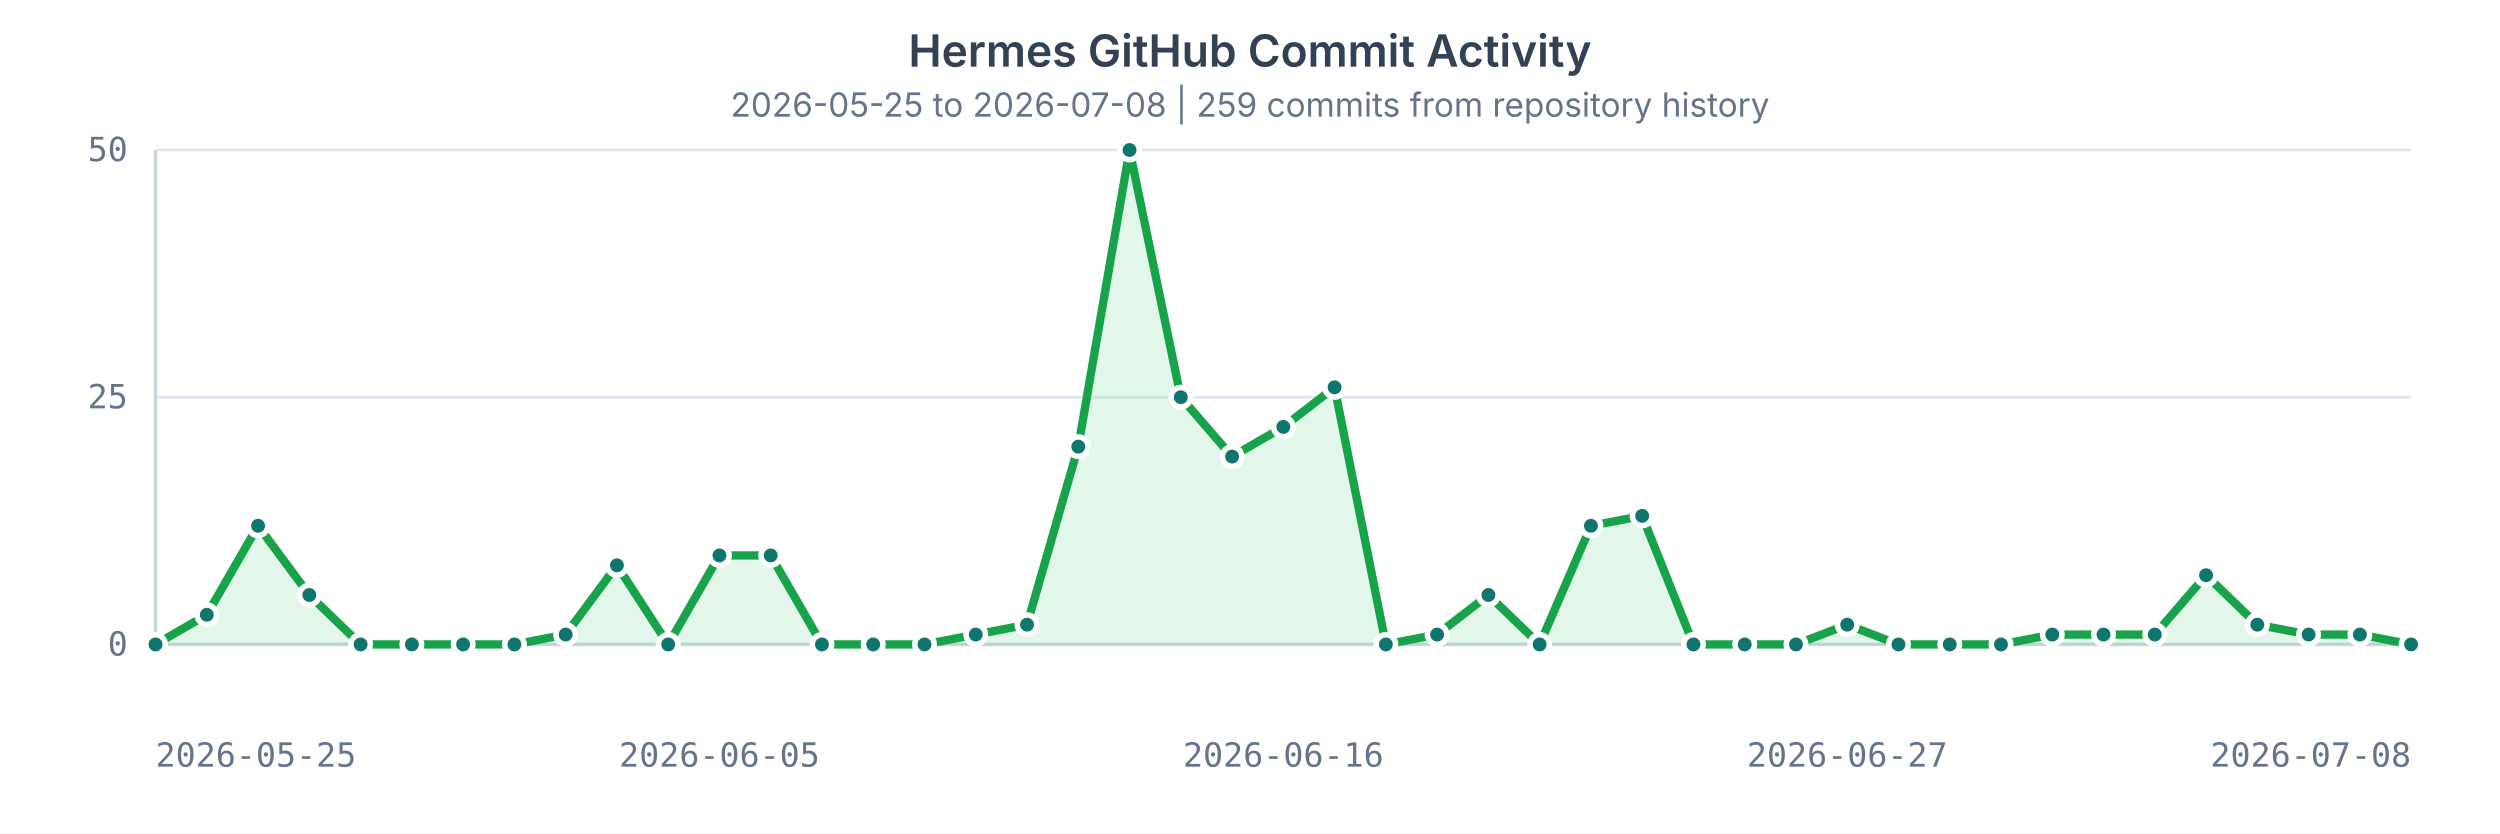
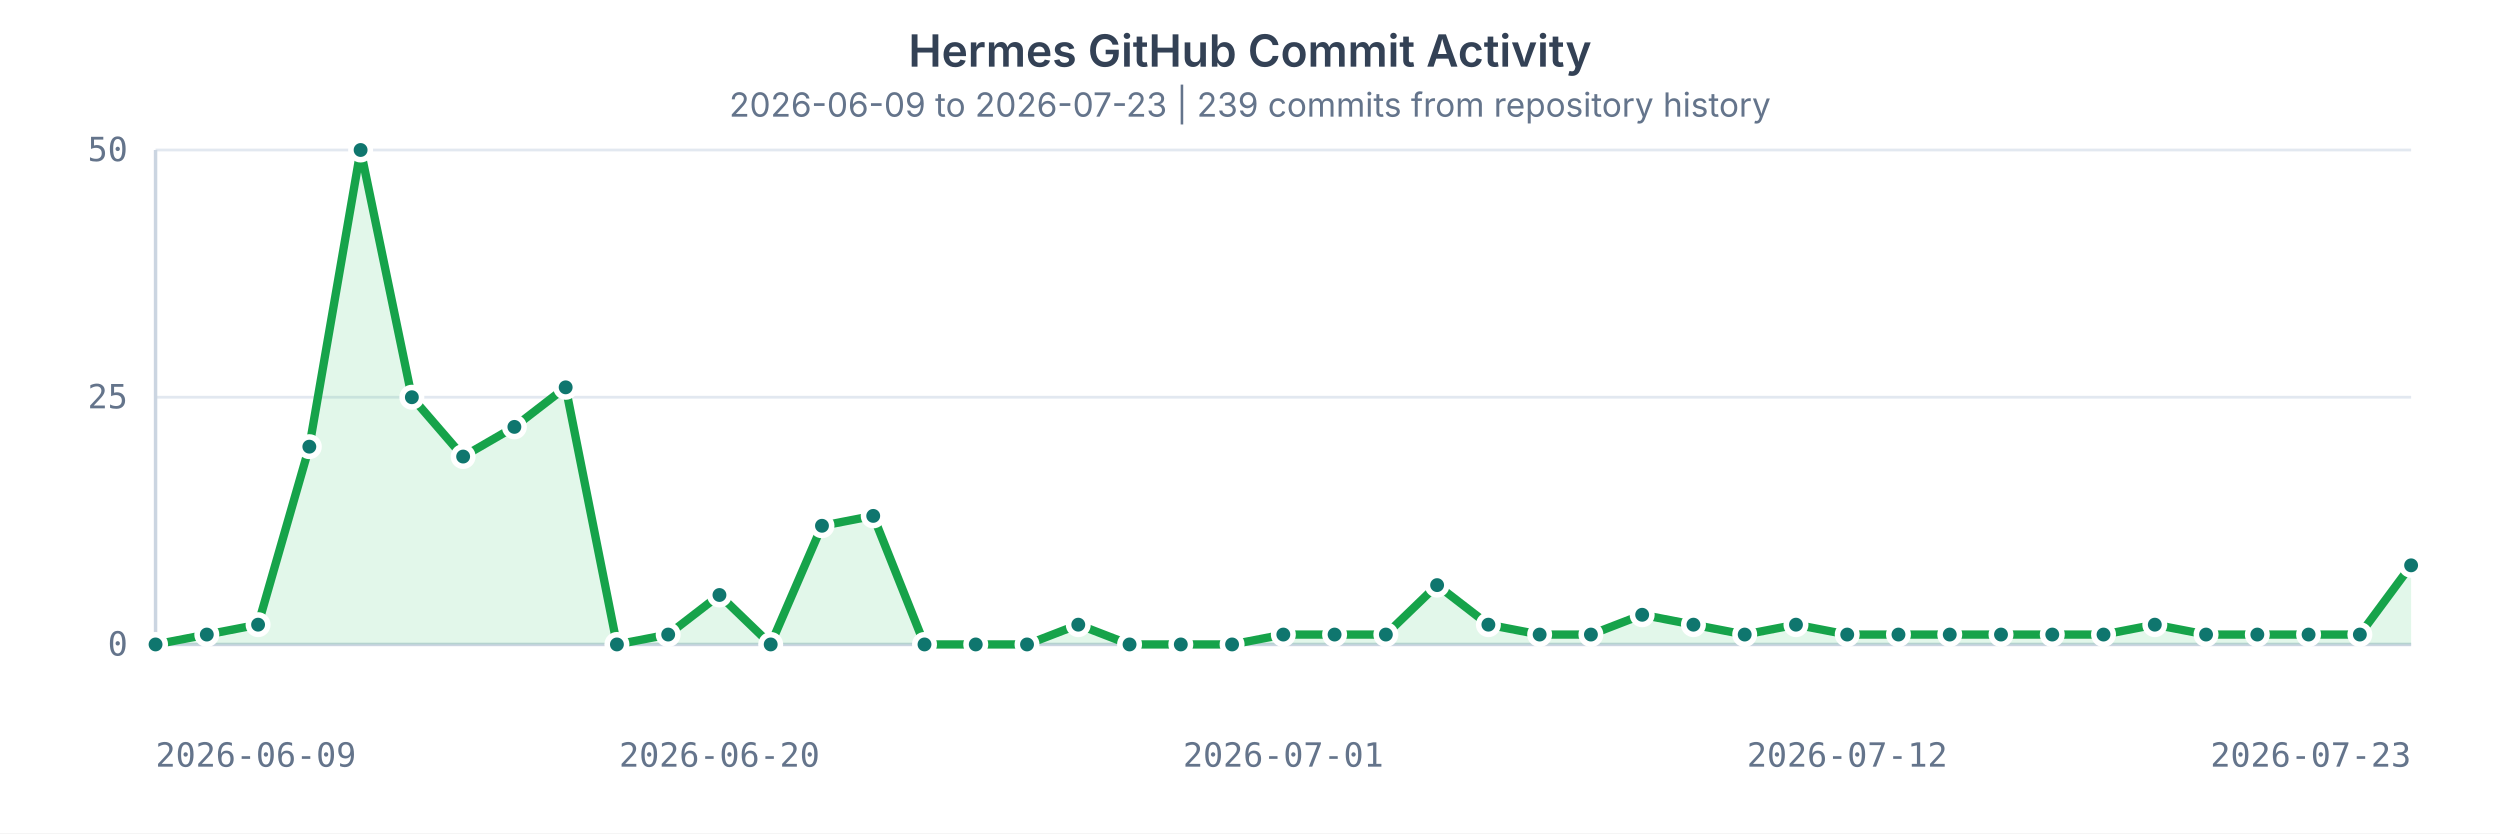
<svg xmlns="http://www.w3.org/2000/svg" width="900" height="300" viewBox="0 0 900 300" role="img" aria-labelledby="title desc">
  <style>
    text { fill: #64748b; font: 12px ui-monospace, SFMono-Regular, Menlo, Consolas, monospace; }
    .title { fill: #334155; font: 600 16px ui-sans-serif, system-ui, -apple-system, BlinkMacSystemFont, "Segoe UI", sans-serif; }
    .subtitle { fill: #64748b; font: 12px ui-sans-serif, system-ui, -apple-system, BlinkMacSystemFont, "Segoe UI", sans-serif; }
    .grid { stroke: #e2e8f0; stroke-width: 1; }
    .axis { stroke: #cbd5e1; stroke-width: 1.25; }
    .area { fill: #22c55e; opacity: 0.13; }
    .line { fill: none; stroke: #16a34a; stroke-width: 3; stroke-linecap: round; stroke-linejoin: round; }
    circle { fill: #0f766e; stroke: #ffffff; stroke-width: 2; }
  </style>
  <rect width="100%" height="100%" fill="#ffffff" />
  <text x="450" y="24" text-anchor="middle" class="title">Hermes GitHub Commit Activity</text>
-   <text x="450" y="42" text-anchor="middle" class="subtitle">2026-05-25 to 2026-07-08 | 259 commits from repository history</text>
+   <text x="450" y="42" text-anchor="middle" class="subtitle">2026-06-09 to 2026-07-23 | 239 commits from repository history</text>
  <g>
    <line x1="56" x2="868" y1="232.00" y2="232.00" class="grid" />
    <text x="46" y="236.00" text-anchor="end">0</text>
    <line x1="56" x2="868" y1="143.00" y2="143.00" class="grid" />
    <text x="46" y="147.00" text-anchor="end">25</text>
    <line x1="56" x2="868" y1="54.00" y2="54.00" class="grid" />
    <text x="46" y="58.00" text-anchor="end">50</text>
    <line x1="56" x2="56" y1="54" y2="232" class="axis" />
    <line x1="56" x2="868" y1="232" y2="232" class="axis" />
-     <path d="M 56.00 232.00 L 74.45 221.32 L 92.91 189.28 L 111.36 214.20 L 129.82 232.00 L 148.27 232.00 L 166.73 232.00 L 185.18 232.00 L 203.64 228.44 L 222.09 203.52 L 240.55 232.00 L 259.00 199.96 L 277.45 199.96 L 295.91 232.00 L 314.36 232.00 L 332.82 232.00 L 351.27 228.44 L 369.73 224.88 L 388.18 160.80 L 406.64 54.00 L 425.09 143.00 L 443.55 164.36 L 462.00 153.68 L 480.45 139.44 L 498.91 232.00 L 517.36 228.44 L 535.82 214.20 L 554.27 232.00 L 572.73 189.28 L 591.18 185.72 L 609.64 232.00 L 628.09 232.00 L 646.55 232.00 L 665.00 224.88 L 683.45 232.00 L 701.91 232.00 L 720.36 232.00 L 738.82 228.44 L 757.27 228.44 L 775.73 228.44 L 794.18 207.08 L 812.64 224.88 L 831.09 228.44 L 849.55 228.44 L 868.00 232.00 L 868 232 L 56 232 Z" class="area" />
-     <path d="M 56.00 232.00 L 74.45 221.32 L 92.91 189.28 L 111.36 214.20 L 129.82 232.00 L 148.27 232.00 L 166.73 232.00 L 185.18 232.00 L 203.64 228.44 L 222.09 203.52 L 240.55 232.00 L 259.00 199.96 L 277.45 199.96 L 295.91 232.00 L 314.36 232.00 L 332.82 232.00 L 351.27 228.44 L 369.73 224.88 L 388.18 160.80 L 406.64 54.00 L 425.09 143.00 L 443.55 164.36 L 462.00 153.68 L 480.45 139.44 L 498.91 232.00 L 517.36 228.44 L 535.82 214.20 L 554.27 232.00 L 572.73 189.28 L 591.18 185.72 L 609.64 232.00 L 628.09 232.00 L 646.55 232.00 L 665.00 224.88 L 683.45 232.00 L 701.91 232.00 L 720.36 232.00 L 738.82 228.44 L 757.27 228.44 L 775.73 228.44 L 794.18 207.08 L 812.64 224.88 L 831.09 228.44 L 849.55 228.44 L 868.00 232.00" class="line" />
+     <path d="M 56.00 232.00 L 74.45 228.44 L 92.91 224.88 L 111.36 160.80 L 129.82 54.00 L 148.27 143.00 L 166.73 164.36 L 185.18 153.68 L 203.64 139.44 L 222.09 232.00 L 240.55 228.44 L 259.00 214.20 L 277.45 232.00 L 295.91 189.28 L 314.36 185.72 L 332.82 232.00 L 351.27 232.00 L 369.73 232.00 L 388.18 224.88 L 406.64 232.00 L 425.09 232.00 L 443.55 232.00 L 462.00 228.44 L 480.45 228.44 L 498.91 228.44 L 517.36 210.64 L 535.82 224.88 L 554.27 228.44 L 572.73 228.44 L 591.18 221.32 L 609.64 224.88 L 628.09 228.44 L 646.55 224.88 L 665.00 228.44 L 683.45 228.44 L 701.91 228.44 L 720.36 228.44 L 738.82 228.44 L 757.27 228.44 L 775.73 224.88 L 794.18 228.44 L 812.64 228.44 L 831.09 228.44 L 849.55 228.44 L 868.00 203.52 L 868 232 L 56 232 Z" class="area" />
+     <path d="M 56.00 232.00 L 74.45 228.44 L 92.91 224.88 L 111.36 160.80 L 129.82 54.00 L 148.27 143.00 L 166.73 164.36 L 185.18 153.68 L 203.64 139.44 L 222.09 232.00 L 240.55 228.44 L 259.00 214.20 L 277.45 232.00 L 295.91 189.28 L 314.36 185.72 L 332.82 232.00 L 351.27 232.00 L 369.73 232.00 L 388.18 224.88 L 406.64 232.00 L 425.09 232.00 L 443.55 232.00 L 462.00 228.44 L 480.45 228.44 L 498.91 228.44 L 517.36 210.64 L 535.82 224.88 L 554.27 228.44 L 572.73 228.44 L 591.18 221.32 L 609.64 224.88 L 628.09 228.44 L 646.55 224.88 L 665.00 228.44 L 683.45 228.44 L 701.91 228.44 L 720.36 228.44 L 738.82 228.44 L 757.27 228.44 L 775.73 224.88 L 794.18 228.44 L 812.64 228.44 L 831.09 228.44 L 849.55 228.44 L 868.00 203.52" class="line" />
    <circle cx="56.00" cy="232.00" r="3.5" />
-     <circle cx="74.45" cy="221.32" r="3.5" />
-     <circle cx="92.91" cy="189.28" r="3.5" />
-     <circle cx="111.36" cy="214.20" r="3.5" />
-     <circle cx="129.82" cy="232.00" r="3.5" />
-     <circle cx="148.27" cy="232.00" r="3.5" />
-     <circle cx="166.73" cy="232.00" r="3.5" />
-     <circle cx="185.18" cy="232.00" r="3.5" />
-     <circle cx="203.64" cy="228.44" r="3.5" />
-     <circle cx="222.09" cy="203.52" r="3.5" />
-     <circle cx="240.55" cy="232.00" r="3.5" />
-     <circle cx="259.00" cy="199.96" r="3.5" />
-     <circle cx="277.45" cy="199.96" r="3.5" />
-     <circle cx="295.91" cy="232.00" r="3.5" />
-     <circle cx="314.36" cy="232.00" r="3.5" />
+     <circle cx="74.45" cy="228.44" r="3.5" />
+     <circle cx="92.91" cy="224.88" r="3.5" />
+     <circle cx="111.36" cy="160.80" r="3.5" />
+     <circle cx="129.82" cy="54.00" r="3.5" />
+     <circle cx="148.27" cy="143.00" r="3.5" />
+     <circle cx="166.73" cy="164.36" r="3.5" />
+     <circle cx="185.18" cy="153.68" r="3.5" />
+     <circle cx="203.64" cy="139.44" r="3.5" />
+     <circle cx="222.09" cy="232.00" r="3.5" />
+     <circle cx="240.55" cy="228.44" r="3.5" />
+     <circle cx="259.00" cy="214.20" r="3.5" />
+     <circle cx="277.45" cy="232.00" r="3.5" />
+     <circle cx="295.91" cy="189.28" r="3.5" />
+     <circle cx="314.36" cy="185.72" r="3.5" />
    <circle cx="332.82" cy="232.00" r="3.5" />
-     <circle cx="351.27" cy="228.44" r="3.5" />
-     <circle cx="369.73" cy="224.88" r="3.5" />
-     <circle cx="388.18" cy="160.80" r="3.5" />
-     <circle cx="406.64" cy="54.00" r="3.5" />
-     <circle cx="425.09" cy="143.00" r="3.5" />
-     <circle cx="443.55" cy="164.36" r="3.5" />
-     <circle cx="462.00" cy="153.68" r="3.5" />
-     <circle cx="480.45" cy="139.44" r="3.5" />
-     <circle cx="498.91" cy="232.00" r="3.5" />
-     <circle cx="517.36" cy="228.44" r="3.5" />
-     <circle cx="535.82" cy="214.20" r="3.5" />
-     <circle cx="554.27" cy="232.00" r="3.5" />
-     <circle cx="572.73" cy="189.28" r="3.5" />
-     <circle cx="591.18" cy="185.72" r="3.5" />
-     <circle cx="609.64" cy="232.00" r="3.5" />
-     <circle cx="628.09" cy="232.00" r="3.5" />
-     <circle cx="646.55" cy="232.00" r="3.5" />
-     <circle cx="665.00" cy="224.88" r="3.5" />
-     <circle cx="683.45" cy="232.00" r="3.5" />
-     <circle cx="701.91" cy="232.00" r="3.5" />
-     <circle cx="720.36" cy="232.00" r="3.5" />
+     <circle cx="351.27" cy="232.00" r="3.5" />
+     <circle cx="369.73" cy="232.00" r="3.5" />
+     <circle cx="388.18" cy="224.88" r="3.5" />
+     <circle cx="406.64" cy="232.00" r="3.5" />
+     <circle cx="425.09" cy="232.00" r="3.5" />
+     <circle cx="443.55" cy="232.00" r="3.5" />
+     <circle cx="462.00" cy="228.44" r="3.5" />
+     <circle cx="480.45" cy="228.44" r="3.5" />
+     <circle cx="498.91" cy="228.44" r="3.5" />
+     <circle cx="517.36" cy="210.64" r="3.5" />
+     <circle cx="535.82" cy="224.88" r="3.5" />
+     <circle cx="554.27" cy="228.44" r="3.5" />
+     <circle cx="572.73" cy="228.44" r="3.5" />
+     <circle cx="591.18" cy="221.32" r="3.5" />
+     <circle cx="609.64" cy="224.88" r="3.5" />
+     <circle cx="628.09" cy="228.44" r="3.5" />
+     <circle cx="646.55" cy="224.88" r="3.5" />
+     <circle cx="665.00" cy="228.44" r="3.5" />
+     <circle cx="683.45" cy="228.44" r="3.5" />
+     <circle cx="701.91" cy="228.44" r="3.5" />
+     <circle cx="720.36" cy="228.44" r="3.5" />
    <circle cx="738.82" cy="228.44" r="3.5" />
    <circle cx="757.27" cy="228.44" r="3.5" />
-     <circle cx="775.73" cy="228.44" r="3.5" />
-     <circle cx="794.18" cy="207.08" r="3.5" />
-     <circle cx="812.64" cy="224.88" r="3.5" />
+     <circle cx="775.73" cy="224.88" r="3.5" />
+     <circle cx="794.18" cy="228.44" r="3.5" />
+     <circle cx="812.64" cy="228.44" r="3.5" />
    <circle cx="831.09" cy="228.44" r="3.5" />
    <circle cx="849.55" cy="228.44" r="3.5" />
-     <circle cx="868.00" cy="232.00" r="3.5" />
-     <text x="56.00" y="276" text-anchor="start">2026-05-25</text>
-     <text x="259.00" y="276" text-anchor="middle">2026-06-05</text>
-     <text x="462.00" y="276" text-anchor="middle">2026-06-16</text>
-     <text x="665.00" y="276" text-anchor="middle">2026-06-27</text>
-     <text x="868.00" y="276" text-anchor="end">2026-07-08</text>
+     <circle cx="868.00" cy="203.52" r="3.5" />
+     <text x="56.00" y="276" text-anchor="start">2026-06-09</text>
+     <text x="259.00" y="276" text-anchor="middle">2026-06-20</text>
+     <text x="462.00" y="276" text-anchor="middle">2026-07-01</text>
+     <text x="665.00" y="276" text-anchor="middle">2026-07-12</text>
+     <text x="868.00" y="276" text-anchor="end">2026-07-23</text>
  </g>
</svg>
